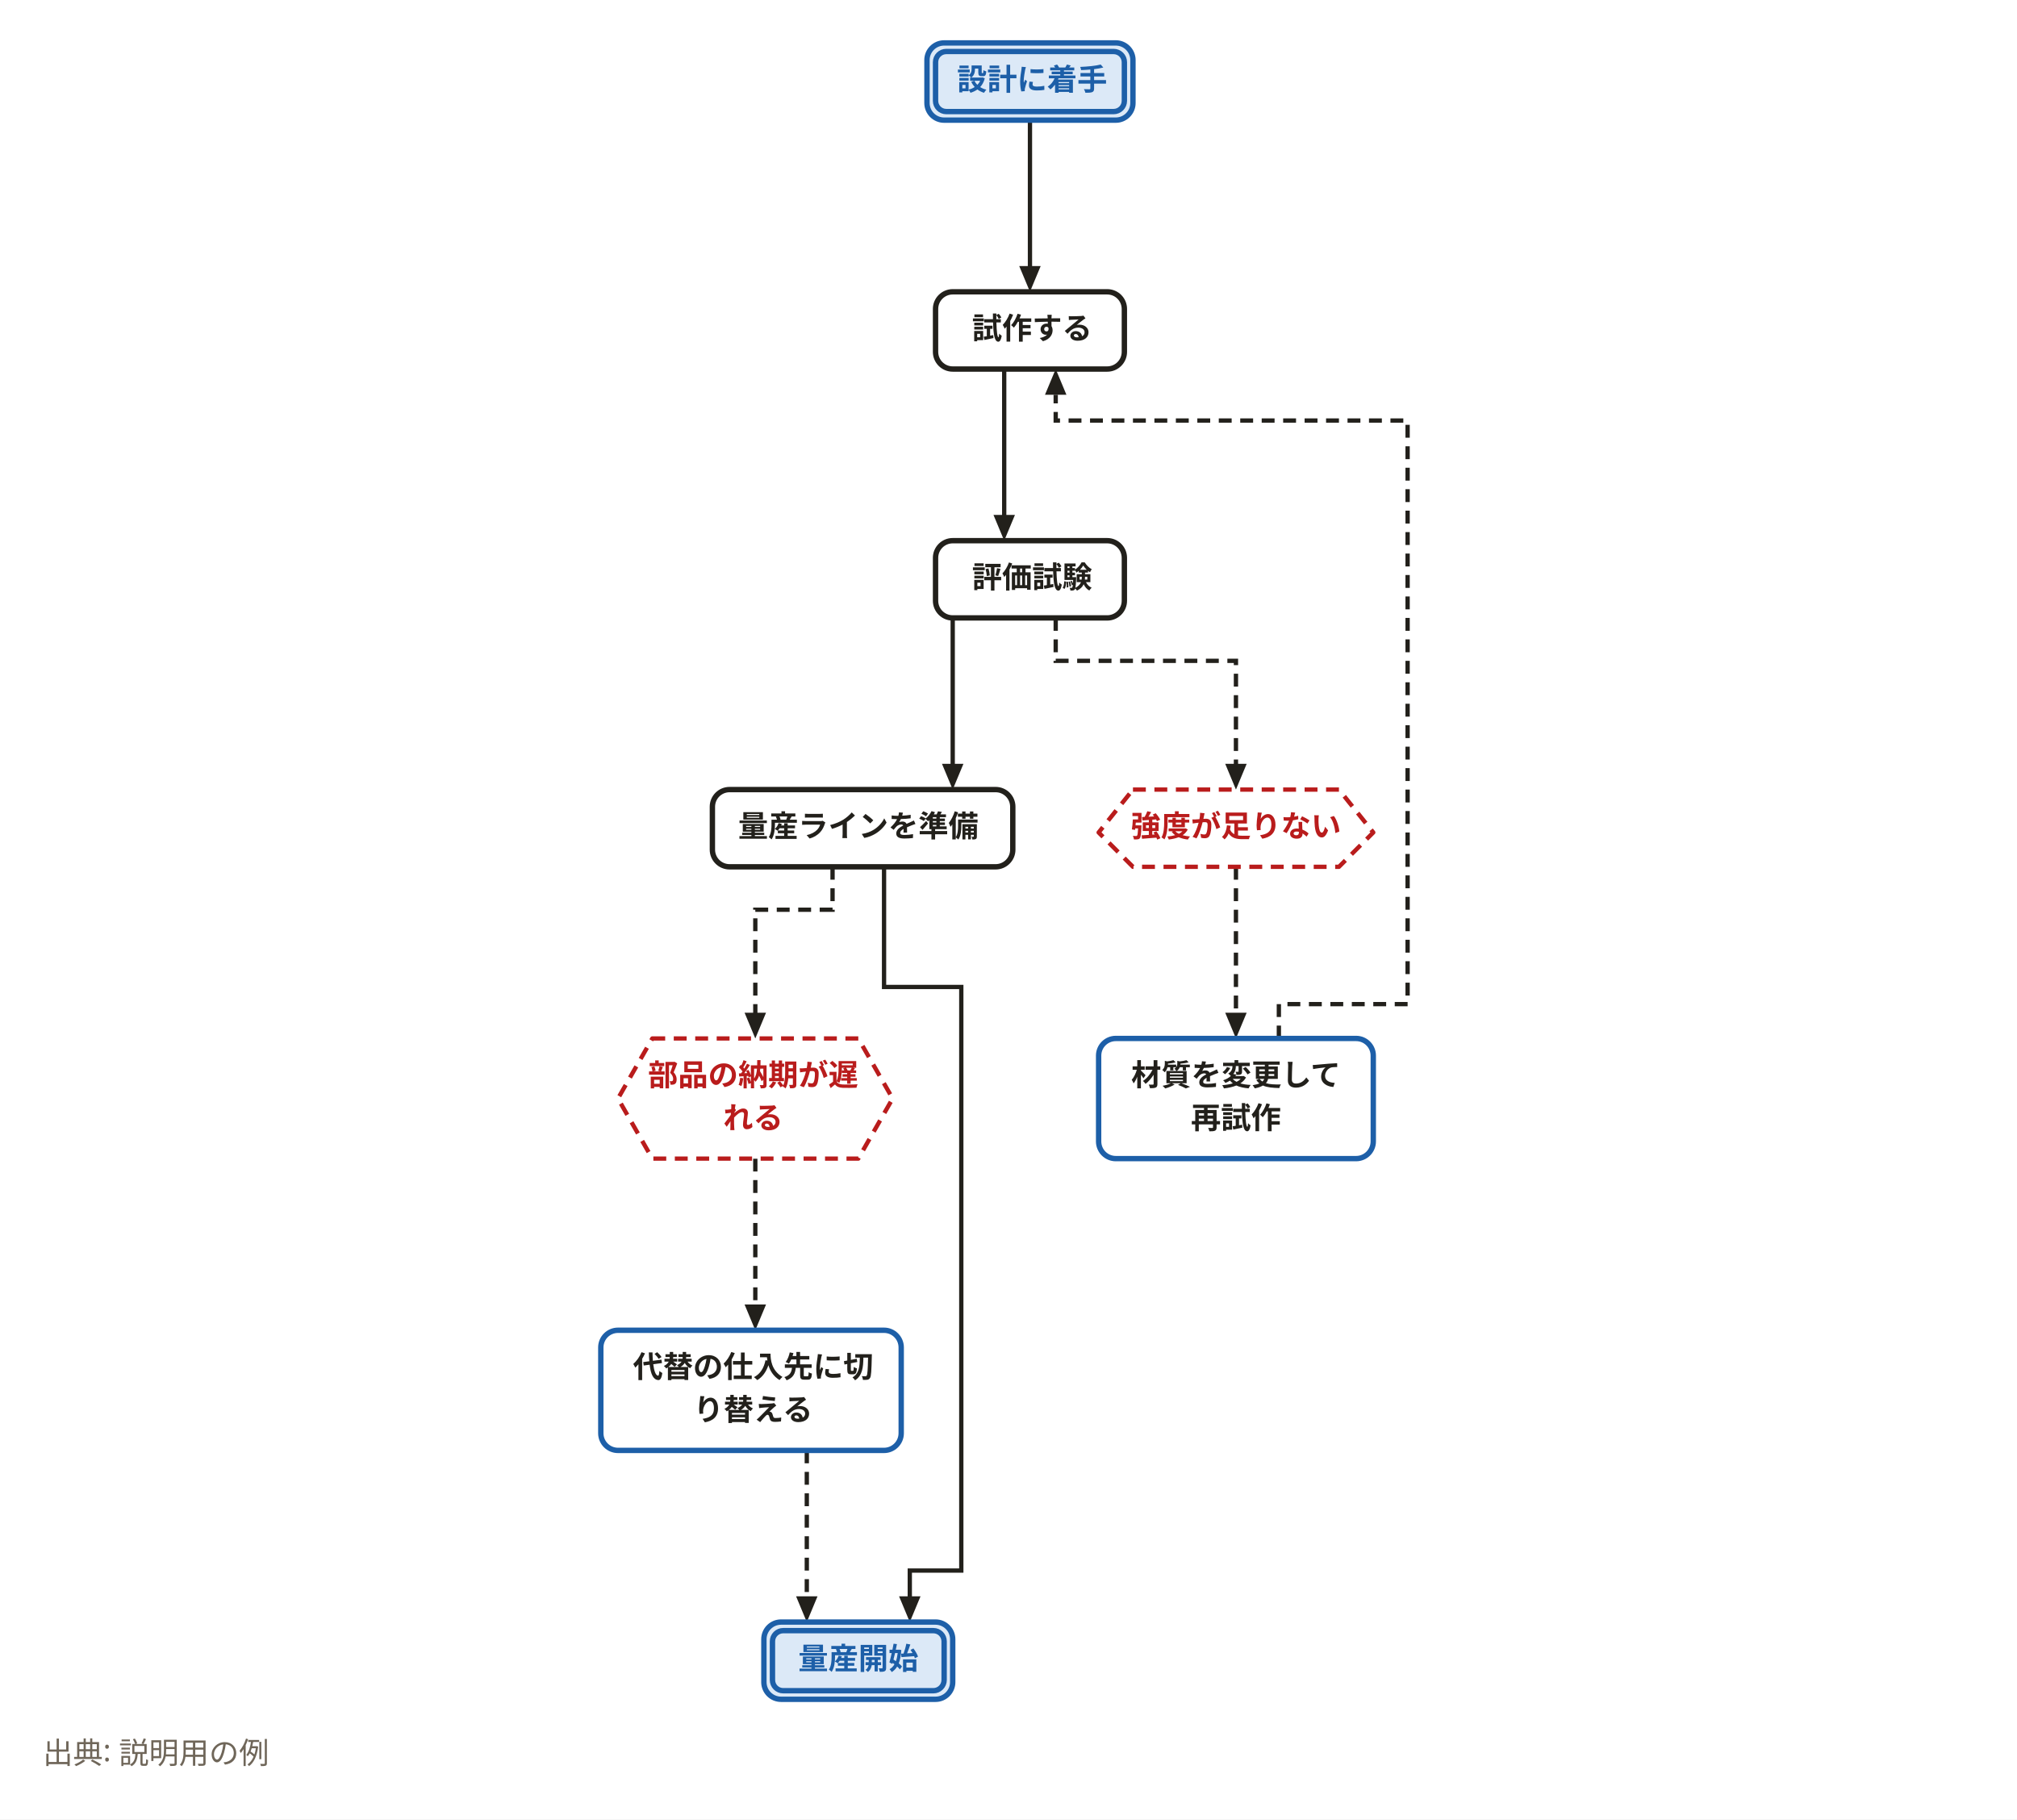
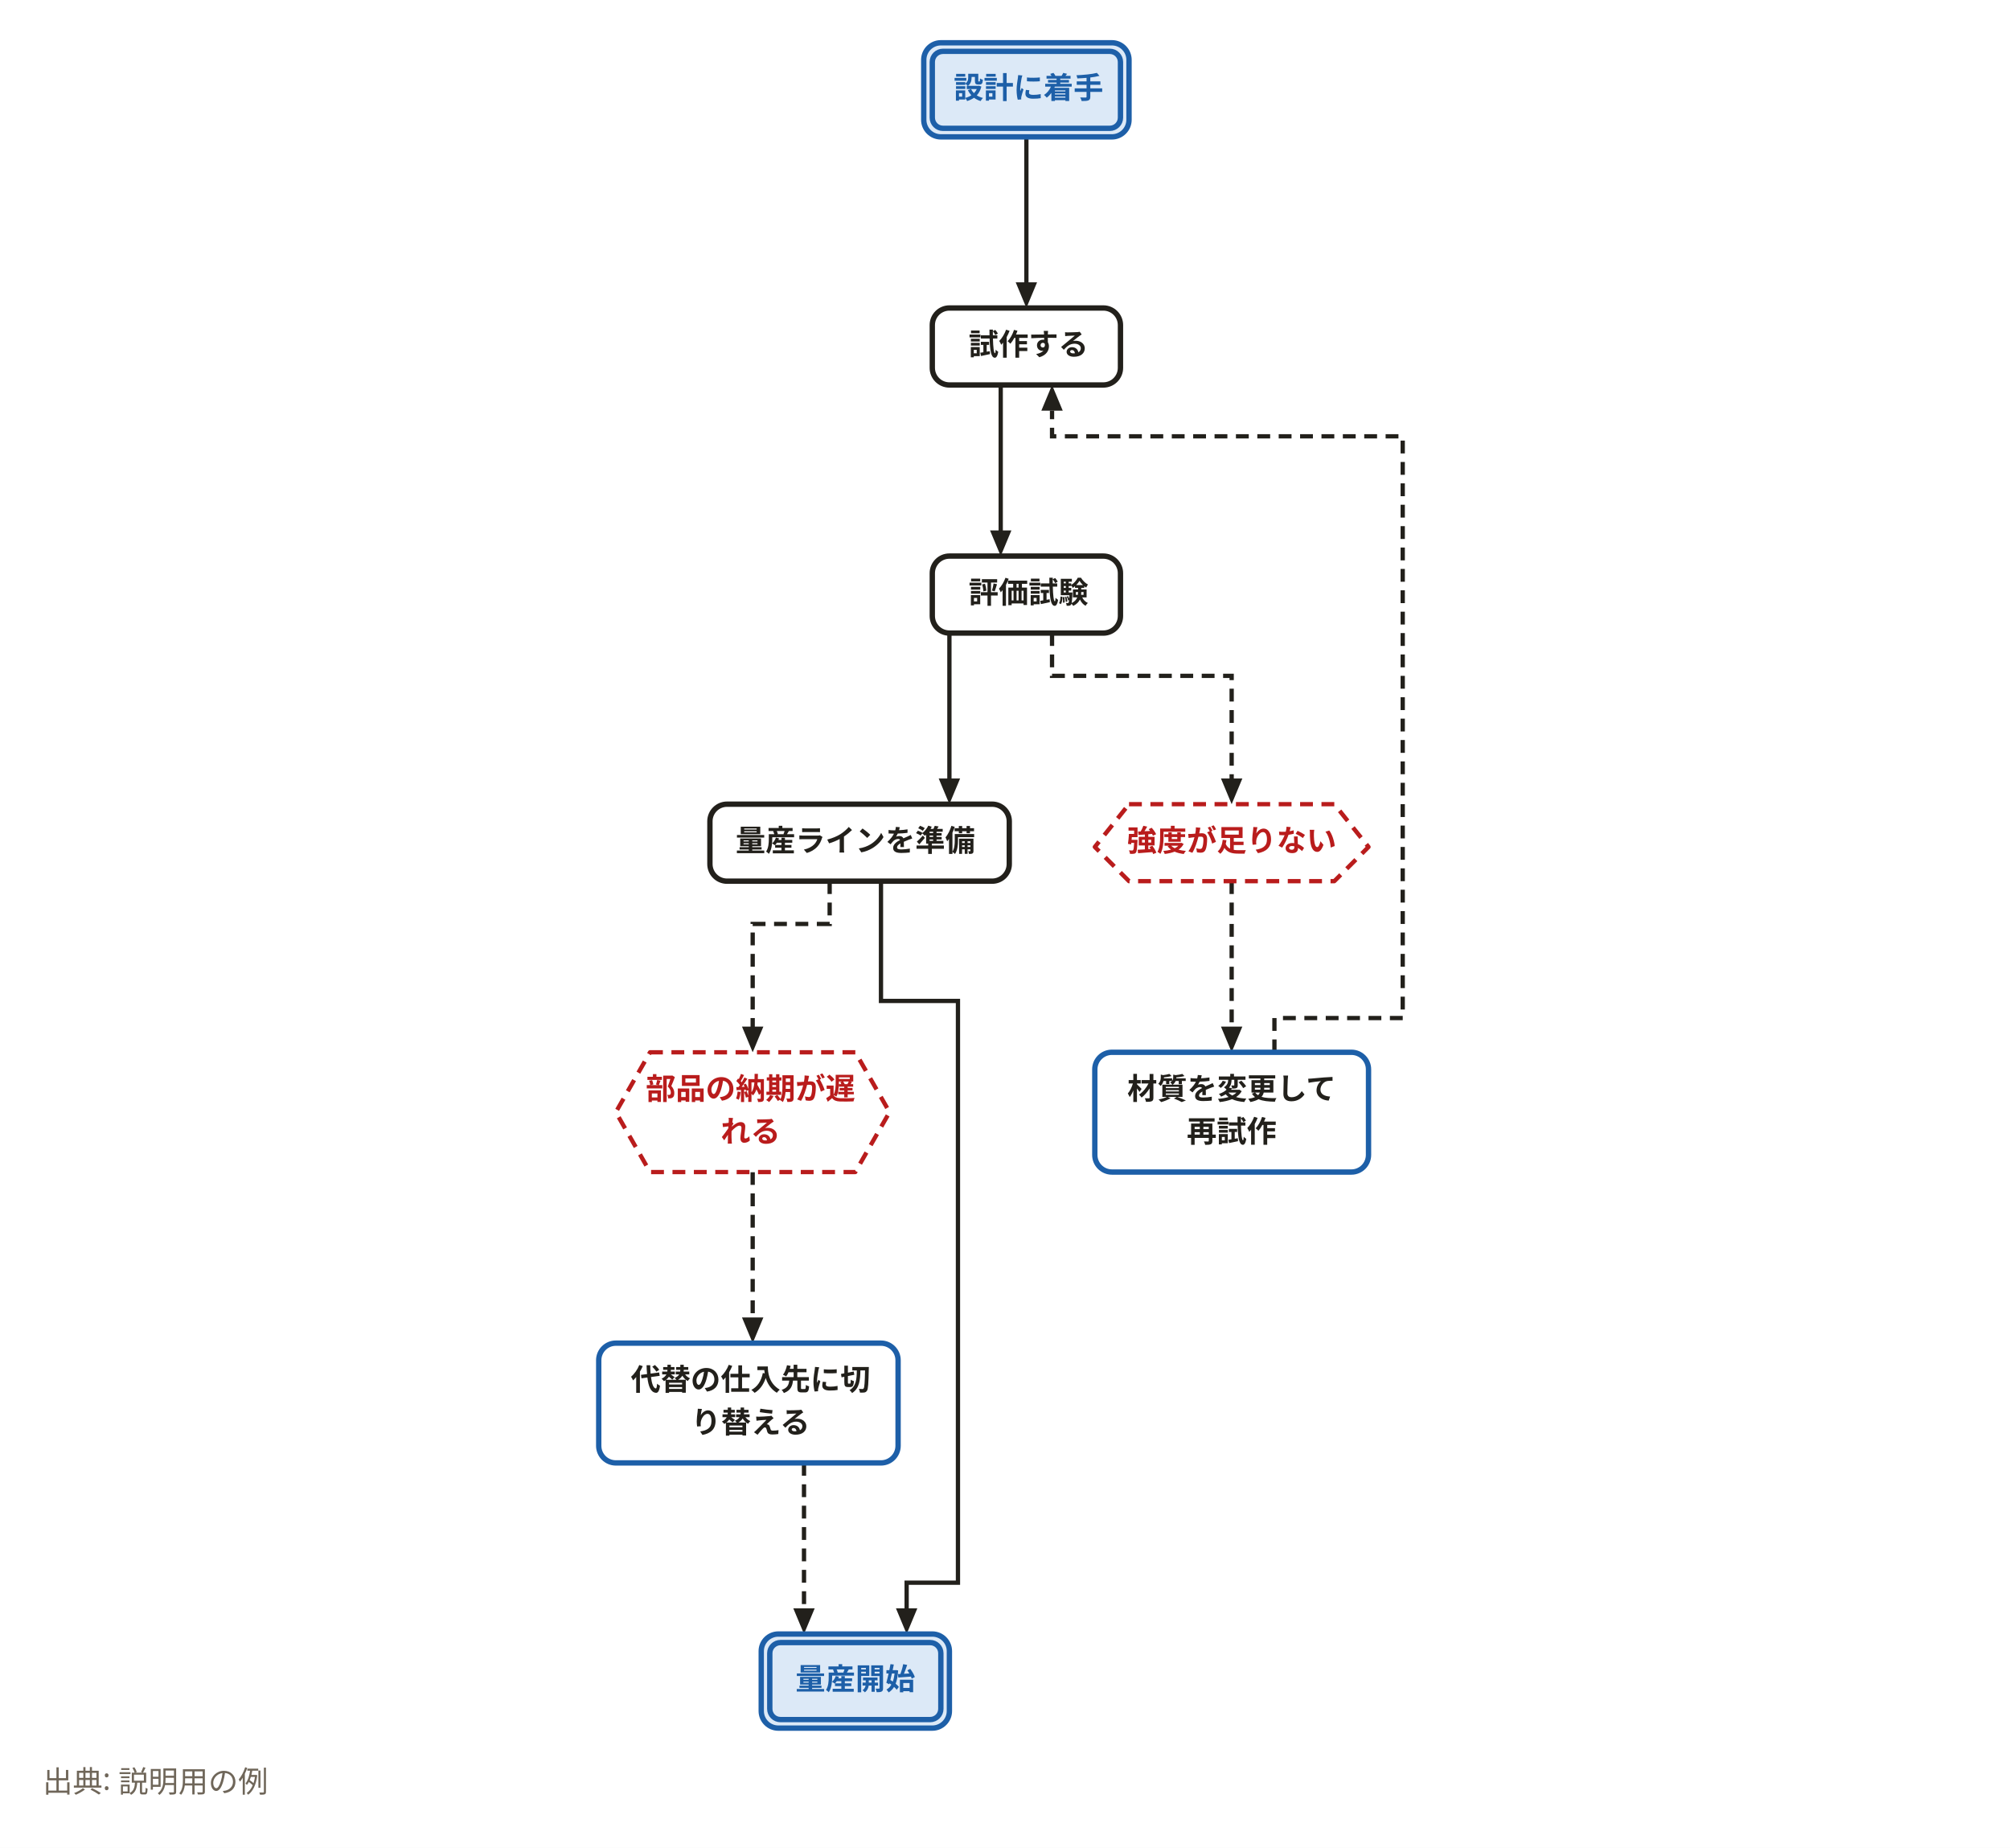
- <svg xmlns="http://www.w3.org/2000/svg" width="940" height="848" viewBox="0 0 940 848" role="img" aria-labelledby="svg-title">
+ <svg xmlns="http://www.w3.org/2000/svg" width="940" height="864" viewBox="0 0 940 864" role="img" aria-labelledby="svg-title">
  <style>
    text { font-family: 'Hiragino Sans','Hiragino Kaku Gothic ProN','Yu Gothic','YuGothic',Meiryo,'Noto Sans JP',sans-serif; }
    .emoji { font-family: 'Noto Color Emoji','Segoe UI Emoji',sans-serif; }
  </style>
-   <rect x="0" y="0" width="940" height="848" fill="#ffffff" />
-   <path d="M480,56 L480,128" fill="none" stroke="#22201b" stroke-width="2" />
-   <path d="M480,136 L475,124 L485,124 z" fill="#22201b" />
-   <path d="M468,172 L468,244" fill="none" stroke="#22201b" stroke-width="2" />
-   <path d="M468,252 L463,240 L473,240 z" fill="#22201b" />
-   <path d="M444,288 L444,360" fill="none" stroke="#22201b" stroke-width="2" />
-   <path d="M444,368 L439,356 L449,356 z" fill="#22201b" />
-   <path d="M412,404 L412,460 L448,460 L448,732 L424,732 L424,748" fill="none" stroke="#22201b" stroke-width="2" />
-   <path d="M424,756 L419,744 L429,744 z" fill="#22201b" />
-   <path d="M492,288 L492,308 L576,308 L576,360" fill="none" stroke="#22201b" stroke-width="2" stroke-dasharray="6,4" />
-   <path d="M576,368 L571,356 L581,356 z" fill="#22201b" />
-   <path d="M576,404 L576,476" fill="none" stroke="#22201b" stroke-width="2" stroke-dasharray="6,4" />
-   <path d="M576,484 L571,472 L581,472 z" fill="#22201b" />
-   <path d="M596,484 L596,468 L656,468 L656,196 L492,196 L492,184" fill="none" stroke="#22201b" stroke-width="2" stroke-dasharray="6,4" />
-   <path d="M492,172 L497,184 L487,184 z" fill="#22201b" />
-   <path d="M388,404 L388,424 L352,424 L352,476" fill="none" stroke="#22201b" stroke-width="2" stroke-dasharray="6,4" />
-   <path d="M352,484 L347,472 L357,472 z" fill="#22201b" />
-   <path d="M352,540 L352,612" fill="none" stroke="#22201b" stroke-width="2" stroke-dasharray="6,4" />
-   <path d="M352,620 L347,608 L357,608 z" fill="#22201b" />
-   <path d="M376,676 L376,748" fill="none" stroke="#22201b" stroke-width="2" stroke-dasharray="6,4" />
-   <path d="M376,756 L371,744 L381,744 z" fill="#22201b" />
-   <rect x="432" y="20" width="96" height="36" rx="8" fill="#dce9f7" stroke="#1d5fa8" stroke-width="2.5" />
-   <rect x="436" y="24" width="88" height="28" rx="5" fill="#dce9f7" stroke="#1d5fa8" stroke-width="2.5" />
-   <rect x="436" y="136" width="88" height="36" rx="8" fill="#ffffff" stroke="#22201b" stroke-width="2.5" />
-   <rect x="436" y="252" width="88" height="36" rx="8" fill="#ffffff" stroke="#22201b" stroke-width="2.5" />
-   <rect x="332" y="368" width="140" height="36" rx="8" fill="#ffffff" stroke="#22201b" stroke-width="2.5" />
-   <rect x="356" y="756" width="88" height="36" rx="8" fill="#dce9f7" stroke="#1d5fa8" stroke-width="2.5" />
-   <rect x="360" y="760" width="80" height="28" rx="5" fill="#dce9f7" stroke="#1d5fa8" stroke-width="2.5" />
-   <polygon points="528,368 624,368 640,388 624,404 528,404 512,388" fill="#ffffff" stroke="#b91c1c" stroke-width="2" stroke-dasharray="6,4" stroke-linejoin="round" />
-   <rect x="512" y="484" width="128" height="56" rx="8" fill="#ffffff" stroke="#1d5fa8" stroke-width="2.5" />
-   <polygon points="304,484 400,484 416,512 400,540 304,540 288,512" fill="#ffffff" stroke="#b91c1c" stroke-width="2" stroke-dasharray="6,4" stroke-linejoin="round" />
-   <rect x="280" y="620" width="140" height="56" rx="8" fill="#ffffff" stroke="#1d5fa8" stroke-width="2.5" />
-   <text x="481" y="42" text-anchor="middle" font-size="14" font-weight="700" fill="#1d5fa8">設計に着手</text>
-   <text x="481" y="158" text-anchor="middle" font-size="14" font-weight="700" fill="#22201b">試作する</text>
-   <text x="481" y="274" text-anchor="middle" font-size="14" font-weight="700" fill="#22201b">評価試験</text>
-   <text x="400" y="390" text-anchor="middle" font-size="14" font-weight="700" fill="#22201b">量産ラインを準備</text>
-   <text x="400" y="778" text-anchor="middle" font-size="14" font-weight="700" fill="#1d5fa8">量産開始</text>
-   <text x="576" y="390" text-anchor="middle" font-size="14" font-weight="700" fill="#b91c1c">強度が足りない</text>
-   <text x="576" y="506" text-anchor="middle" font-size="14" font-weight="700" fill="#22201b">材質を変更して</text>
-   <text x="576" y="526" text-anchor="middle" font-size="14" font-weight="700" fill="#22201b">再試作</text>
-   <text x="351" y="506" text-anchor="middle" font-size="14" font-weight="700" fill="#b91c1c">部品の納期が遅</text>
-   <text x="351" y="526" text-anchor="middle" font-size="14" font-weight="700" fill="#b91c1c">れる</text>
-   <text x="351" y="642" text-anchor="middle" font-size="14" font-weight="700" fill="#22201b">代替の仕入先に切</text>
-   <text x="351" y="662" text-anchor="middle" font-size="14" font-weight="700" fill="#22201b">り替える</text>
-   <text x="20" y="822" font-size="14" font-weight="400" fill="#6f6659">出典: 説明用の例</text>
+   <rect x="0" y="0" width="940" height="864" fill="#ffffff" />
+   <path d="M480,64 L480,136" fill="none" stroke="#22201b" stroke-width="2" />
+   <path d="M480,144 L475,132 L485,132 z" fill="#22201b" />
+   <path d="M468,180 L468,252" fill="none" stroke="#22201b" stroke-width="2" />
+   <path d="M468,260 L463,248 L473,248 z" fill="#22201b" />
+   <path d="M444,296 L444,368" fill="none" stroke="#22201b" stroke-width="2" />
+   <path d="M444,376 L439,364 L449,364 z" fill="#22201b" />
+   <path d="M412,412 L412,468 L448,468 L448,740 L424,740 L424,756" fill="none" stroke="#22201b" stroke-width="2" />
+   <path d="M424,764 L419,752 L429,752 z" fill="#22201b" />
+   <path d="M492,296 L492,316 L576,316 L576,368" fill="none" stroke="#22201b" stroke-width="2" stroke-dasharray="6,4" />
+   <path d="M576,376 L571,364 L581,364 z" fill="#22201b" />
+   <path d="M576,412 L576,484" fill="none" stroke="#22201b" stroke-width="2" stroke-dasharray="6,4" />
+   <path d="M576,492 L571,480 L581,480 z" fill="#22201b" />
+   <path d="M596,492 L596,476 L656,476 L656,204 L492,204 L492,192" fill="none" stroke="#22201b" stroke-width="2" stroke-dasharray="6,4" />
+   <path d="M492,180 L497,192 L487,192 z" fill="#22201b" />
+   <path d="M388,412 L388,432 L352,432 L352,484" fill="none" stroke="#22201b" stroke-width="2" stroke-dasharray="6,4" />
+   <path d="M352,492 L347,480 L357,480 z" fill="#22201b" />
+   <path d="M352,548 L352,620" fill="none" stroke="#22201b" stroke-width="2" stroke-dasharray="6,4" />
+   <path d="M352,628 L347,616 L357,616 z" fill="#22201b" />
+   <path d="M376,684 L376,756" fill="none" stroke="#22201b" stroke-width="2" stroke-dasharray="6,4" />
+   <path d="M376,764 L371,752 L381,752 z" fill="#22201b" />
+   <rect x="432" y="20" width="96" height="44" rx="8" fill="#dce9f7" stroke="#1d5fa8" stroke-width="2.5" />
+   <rect x="436" y="24" width="88" height="36" rx="5" fill="#dce9f7" stroke="#1d5fa8" stroke-width="2.5" />
+   <rect x="436" y="144" width="88" height="36" rx="8" fill="#ffffff" stroke="#22201b" stroke-width="2.5" />
+   <rect x="436" y="260" width="88" height="36" rx="8" fill="#ffffff" stroke="#22201b" stroke-width="2.5" />
+   <rect x="332" y="376" width="140" height="36" rx="8" fill="#ffffff" stroke="#22201b" stroke-width="2.5" />
+   <rect x="356" y="764" width="88" height="44" rx="8" fill="#dce9f7" stroke="#1d5fa8" stroke-width="2.5" />
+   <rect x="360" y="768" width="80" height="36" rx="5" fill="#dce9f7" stroke="#1d5fa8" stroke-width="2.5" />
+   <polygon points="528,376 624,376 640,396 624,412 528,412 512,396" fill="#ffffff" stroke="#b91c1c" stroke-width="2" stroke-dasharray="6,4" stroke-linejoin="round" />
+   <rect x="512" y="492" width="128" height="56" rx="8" fill="#ffffff" stroke="#1d5fa8" stroke-width="2.5" />
+   <polygon points="304,492 400,492 416,520 400,548 304,548 288,520" fill="#ffffff" stroke="#b91c1c" stroke-width="2" stroke-dasharray="6,4" stroke-linejoin="round" />
+   <rect x="280" y="628" width="140" height="56" rx="8" fill="#ffffff" stroke="#1d5fa8" stroke-width="2.5" />
+   <text x="481" y="46" text-anchor="middle" font-size="14" font-weight="700" fill="#1d5fa8">設計に着手</text>
+   <text x="481" y="166" text-anchor="middle" font-size="14" font-weight="700" fill="#22201b">試作する</text>
+   <text x="481" y="282" text-anchor="middle" font-size="14" font-weight="700" fill="#22201b">評価試験</text>
+   <text x="400" y="398" text-anchor="middle" font-size="14" font-weight="700" fill="#22201b">量産ラインを準備</text>
+   <text x="400" y="790" text-anchor="middle" font-size="14" font-weight="700" fill="#1d5fa8">量産開始</text>
+   <text x="576" y="398" text-anchor="middle" font-size="14" font-weight="700" fill="#b91c1c">強度が足りない</text>
+   <text x="576" y="514" text-anchor="middle" font-size="14" font-weight="700" fill="#22201b">材質を変更して</text>
+   <text x="576" y="534" text-anchor="middle" font-size="14" font-weight="700" fill="#22201b">再試作</text>
+   <text x="351" y="514" text-anchor="middle" font-size="14" font-weight="700" fill="#b91c1c">部品の納期が遅</text>
+   <text x="351" y="534" text-anchor="middle" font-size="14" font-weight="700" fill="#b91c1c">れる</text>
+   <text x="351" y="650" text-anchor="middle" font-size="14" font-weight="700" fill="#22201b">代替の仕入先に切</text>
+   <text x="351" y="670" text-anchor="middle" font-size="14" font-weight="700" fill="#22201b">り替える</text>
+   <text x="20" y="838" font-size="14" font-weight="400" fill="#6f6659">出典: 説明用の例</text>
</svg>
